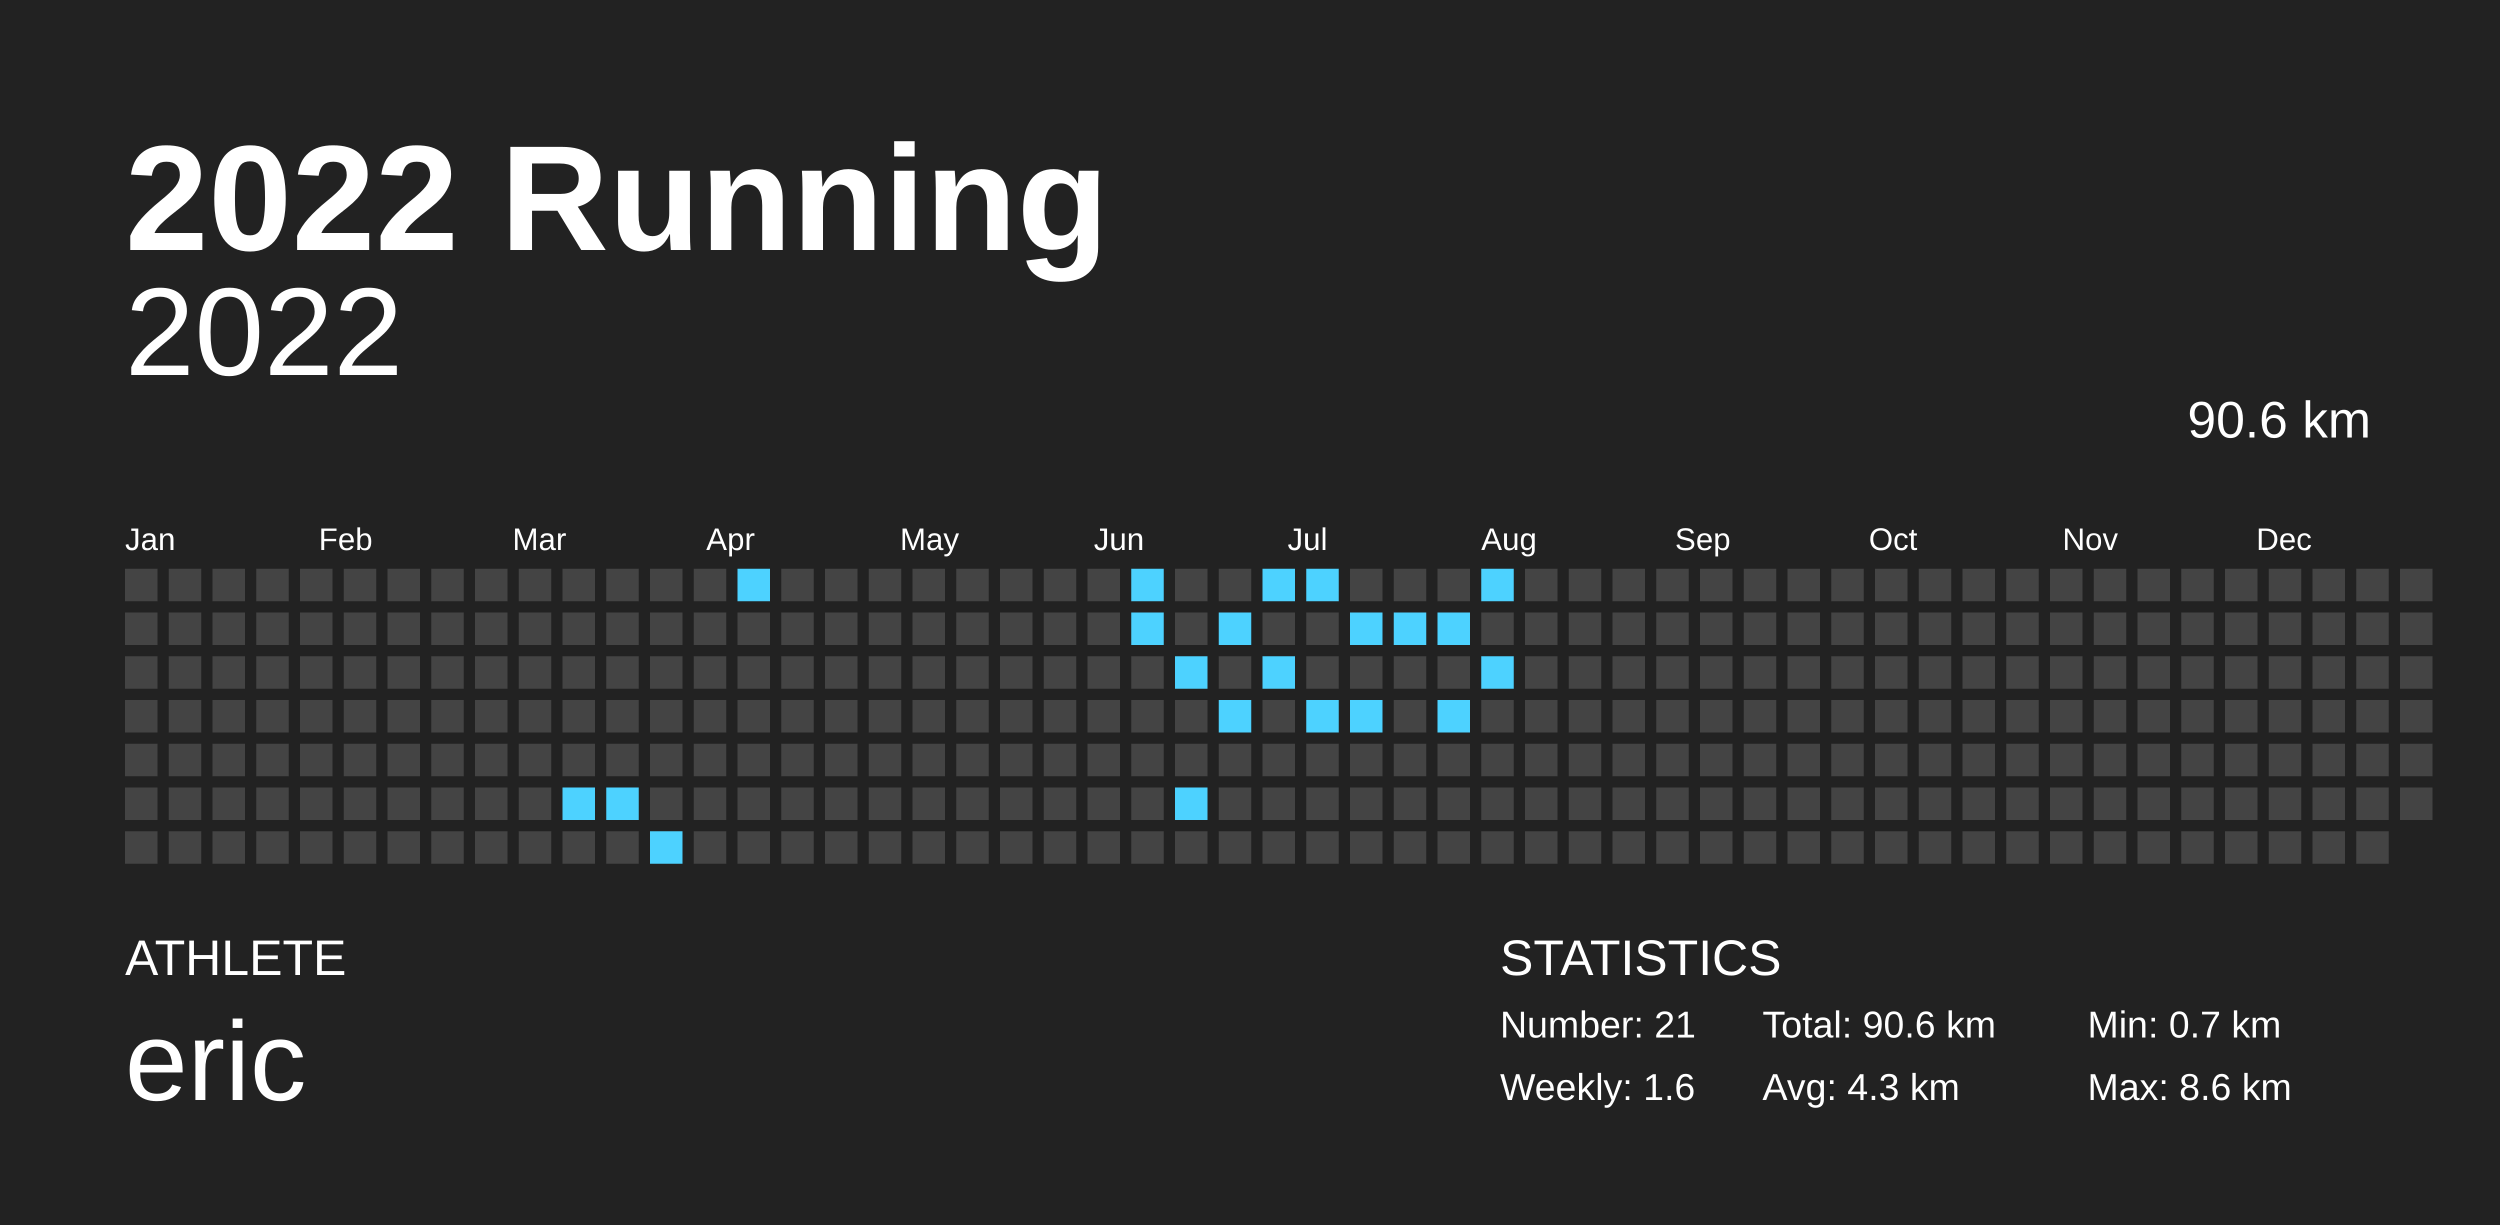
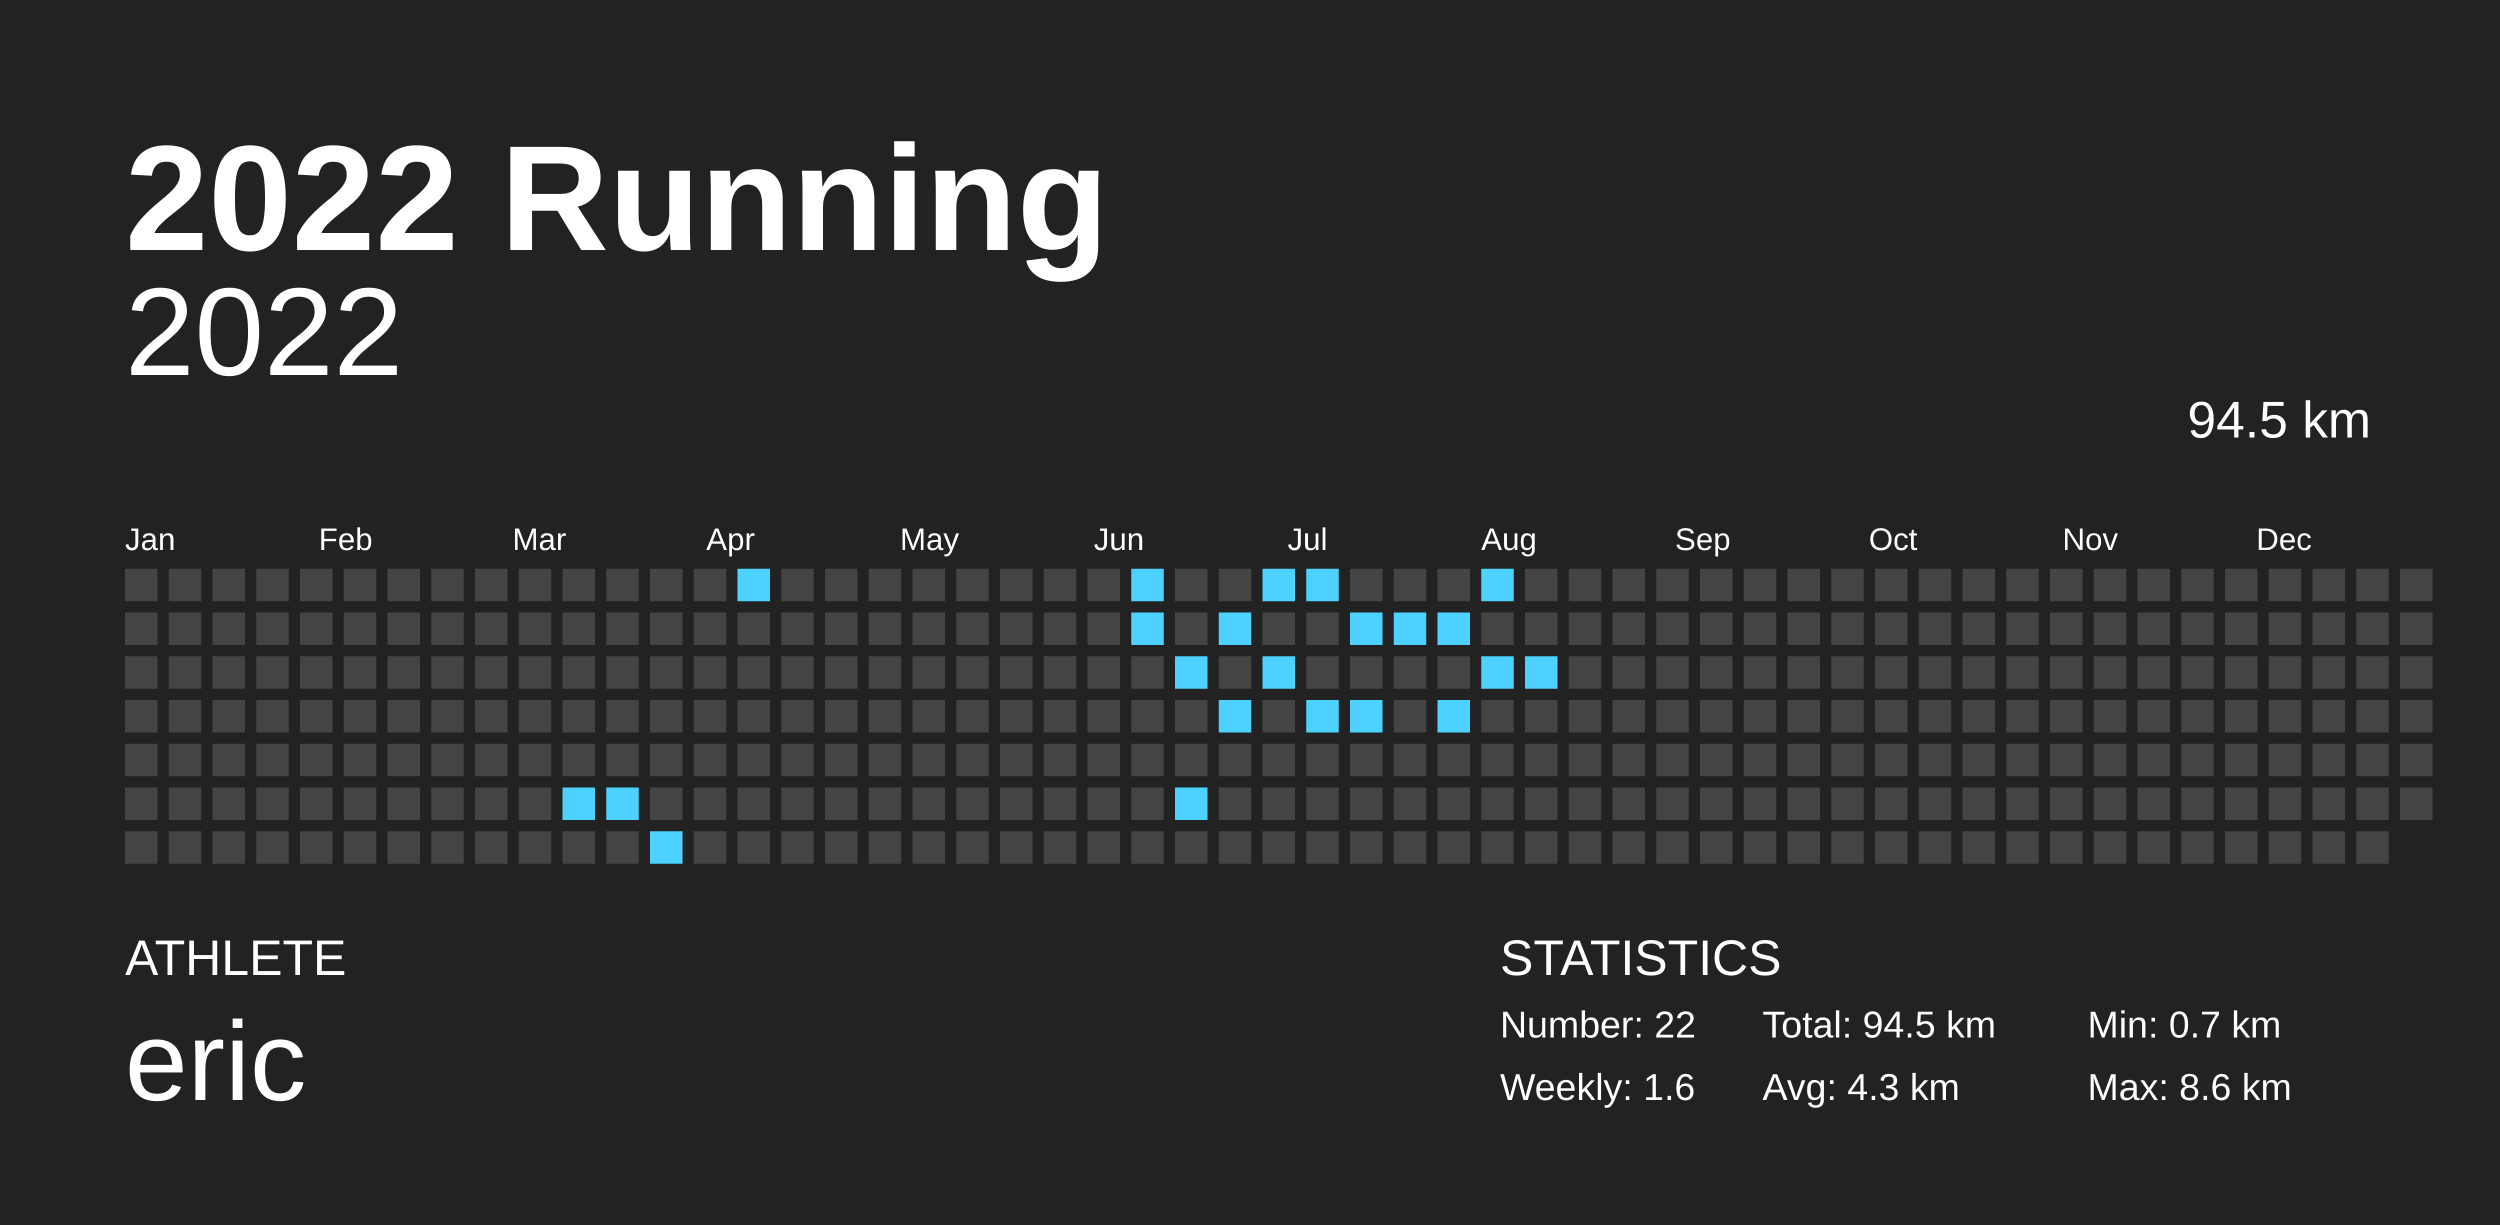
<svg xmlns="http://www.w3.org/2000/svg" baseProfile="full" height="98mm" version="1.1" viewBox="0,0,200,98" width="200mm">
  <defs />
  <rect fill="#222222" height="98" width="200" x="0" y="0" />
  <text fill="#FFFFFF" style="font-size:12px; font-family:Arial; font-weight:bold;" x="10" y="20">2022 Running</text>
  <text fill="#FFFFFF" style="font-size:4px; font-family:Arial" x="10" y="78">ATHLETE</text>
  <text fill="#FFFFFF" style="font-size:9px; font-family:Arial" x="10" y="88">eric</text>
  <text fill="#FFFFFF" style="font-size:4px; font-family:Arial" x="120" y="78">STATISTICS</text>
-   <text fill="#FFFFFF" style="font-size:3px; font-family:Arial" x="120" y="83">Number: 21</text>
+   <text fill="#FFFFFF" style="font-size:3px; font-family:Arial" x="120" y="83">Number: 22</text>
  <text fill="#FFFFFF" style="font-size:3px; font-family:Arial" x="120" y="88">Weekly: 1.6</text>
-   <text fill="#FFFFFF" style="font-size:3px; font-family:Arial" x="141" y="83">Total: 90.6 km</text>
+   <text fill="#FFFFFF" style="font-size:3px; font-family:Arial" x="141" y="83">Total: 94.5 km</text>
  <text fill="#FFFFFF" style="font-size:3px; font-family:Arial" x="141" y="88">Avg: 4.3 km</text>
  <text fill="#FFFFFF" style="font-size:3px; font-family:Arial" x="167" y="83">Min: 0.7 km</text>
  <text fill="#FFFFFF" style="font-size:3px; font-family:Arial" x="167" y="88">Max: 8.6 km</text>
  <text alignment-baseline="hanging" fill="#FFFFFF" style="font-size:10.0px; font-family:Arial;" x="10" y="30">2022</text>
-   <text alignment-baseline="hanging" fill="#FFFFFF" style="font-size:4.125px; font-family:Arial;" x="175" y="35">90.6 km</text>
+   <text alignment-baseline="hanging" fill="#FFFFFF" style="font-size:4.125px; font-family:Arial;" x="175" y="35">94.5 km</text>
  <text fill="#FFFFFF" style="font-size:2.5px; font-family:Arial" x="10.0" y="44">Jan</text>
  <text fill="#FFFFFF" style="font-size:2.5px; font-family:Arial" x="25.5" y="44">Feb</text>
  <text fill="#FFFFFF" style="font-size:2.5px; font-family:Arial" x="41.0" y="44">Mar</text>
  <text fill="#FFFFFF" style="font-size:2.5px; font-family:Arial" x="56.5" y="44">Apr</text>
  <text fill="#FFFFFF" style="font-size:2.5px; font-family:Arial" x="72.0" y="44">May</text>
  <text fill="#FFFFFF" style="font-size:2.5px; font-family:Arial" x="87.5" y="44">Jun</text>
  <text fill="#FFFFFF" style="font-size:2.5px; font-family:Arial" x="103.0" y="44">Jul</text>
  <text fill="#FFFFFF" style="font-size:2.5px; font-family:Arial" x="118.5" y="44">Aug</text>
  <text fill="#FFFFFF" style="font-size:2.5px; font-family:Arial" x="134.0" y="44">Sep</text>
  <text fill="#FFFFFF" style="font-size:2.5px; font-family:Arial" x="149.5" y="44">Oct</text>
  <text fill="#FFFFFF" style="font-size:2.5px; font-family:Arial" x="165.0" y="44">Nov</text>
  <text fill="#FFFFFF" style="font-size:2.5px; font-family:Arial" x="180.5" y="44">Dec</text>
  <rect fill="#444444" height="2.6" width="2.6" x="10.0" y="45.5" />
  <rect fill="#444444" height="2.6" width="2.6" x="10.0" y="49.0" />
  <rect fill="#444444" height="2.6" width="2.6" x="10.0" y="52.5" />
  <rect fill="#444444" height="2.6" width="2.6" x="10.0" y="56.0" />
  <rect fill="#444444" height="2.6" width="2.6" x="10.0" y="59.5" />
  <rect fill="#444444" height="2.6" width="2.6" x="10.0" y="63.0" />
  <rect fill="#444444" height="2.6" width="2.6" x="10.0" y="66.5" />
  <rect fill="#444444" height="2.6" width="2.6" x="13.5" y="45.5" />
  <rect fill="#444444" height="2.6" width="2.6" x="13.5" y="49.0" />
  <rect fill="#444444" height="2.6" width="2.6" x="13.5" y="52.5" />
  <rect fill="#444444" height="2.6" width="2.6" x="13.5" y="56.0" />
  <rect fill="#444444" height="2.6" width="2.6" x="13.5" y="59.5" />
  <rect fill="#444444" height="2.6" width="2.6" x="13.5" y="63.0" />
  <rect fill="#444444" height="2.6" width="2.6" x="13.5" y="66.5" />
  <rect fill="#444444" height="2.6" width="2.6" x="17.0" y="45.5" />
  <rect fill="#444444" height="2.6" width="2.6" x="17.0" y="49.0" />
  <rect fill="#444444" height="2.6" width="2.6" x="17.0" y="52.5" />
  <rect fill="#444444" height="2.6" width="2.6" x="17.0" y="56.0" />
  <rect fill="#444444" height="2.6" width="2.6" x="17.0" y="59.5" />
  <rect fill="#444444" height="2.6" width="2.6" x="17.0" y="63.0" />
  <rect fill="#444444" height="2.6" width="2.6" x="17.0" y="66.5" />
  <rect fill="#444444" height="2.6" width="2.6" x="20.5" y="45.5" />
  <rect fill="#444444" height="2.6" width="2.6" x="20.5" y="49.0" />
  <rect fill="#444444" height="2.6" width="2.6" x="20.5" y="52.5" />
  <rect fill="#444444" height="2.6" width="2.6" x="20.5" y="56.0" />
  <rect fill="#444444" height="2.6" width="2.6" x="20.5" y="59.5" />
  <rect fill="#444444" height="2.6" width="2.6" x="20.5" y="63.0" />
  <rect fill="#444444" height="2.6" width="2.6" x="20.5" y="66.5" />
  <rect fill="#444444" height="2.6" width="2.6" x="24.0" y="45.5" />
  <rect fill="#444444" height="2.6" width="2.6" x="24.0" y="49.0" />
  <rect fill="#444444" height="2.6" width="2.6" x="24.0" y="52.5" />
  <rect fill="#444444" height="2.6" width="2.6" x="24.0" y="56.0" />
  <rect fill="#444444" height="2.6" width="2.6" x="24.0" y="59.5" />
  <rect fill="#444444" height="2.6" width="2.6" x="24.0" y="63.0" />
  <rect fill="#444444" height="2.6" width="2.6" x="24.0" y="66.5" />
  <rect fill="#444444" height="2.6" width="2.6" x="27.5" y="45.5" />
  <rect fill="#444444" height="2.6" width="2.6" x="27.5" y="49.0" />
  <rect fill="#444444" height="2.6" width="2.6" x="27.5" y="52.5" />
  <rect fill="#444444" height="2.6" width="2.6" x="27.5" y="56.0" />
  <rect fill="#444444" height="2.6" width="2.6" x="27.5" y="59.5" />
  <rect fill="#444444" height="2.6" width="2.6" x="27.5" y="63.0" />
  <rect fill="#444444" height="2.6" width="2.6" x="27.5" y="66.5" />
  <rect fill="#444444" height="2.6" width="2.6" x="31.0" y="45.5" />
  <rect fill="#444444" height="2.6" width="2.6" x="31.0" y="49.0" />
  <rect fill="#444444" height="2.6" width="2.6" x="31.0" y="52.5" />
  <rect fill="#444444" height="2.6" width="2.6" x="31.0" y="56.0" />
  <rect fill="#444444" height="2.6" width="2.6" x="31.0" y="59.5" />
  <rect fill="#444444" height="2.6" width="2.6" x="31.0" y="63.0" />
  <rect fill="#444444" height="2.6" width="2.6" x="31.0" y="66.5" />
  <rect fill="#444444" height="2.6" width="2.6" x="34.5" y="45.5" />
  <rect fill="#444444" height="2.6" width="2.6" x="34.5" y="49.0" />
  <rect fill="#444444" height="2.6" width="2.6" x="34.5" y="52.5" />
  <rect fill="#444444" height="2.6" width="2.6" x="34.5" y="56.0" />
  <rect fill="#444444" height="2.6" width="2.6" x="34.5" y="59.5" />
  <rect fill="#444444" height="2.6" width="2.6" x="34.5" y="63.0" />
  <rect fill="#444444" height="2.6" width="2.6" x="34.5" y="66.5" />
  <rect fill="#444444" height="2.6" width="2.6" x="38.0" y="45.5" />
  <rect fill="#444444" height="2.6" width="2.6" x="38.0" y="49.0" />
  <rect fill="#444444" height="2.6" width="2.6" x="38.0" y="52.5" />
  <rect fill="#444444" height="2.6" width="2.6" x="38.0" y="56.0" />
  <rect fill="#444444" height="2.6" width="2.6" x="38.0" y="59.5" />
  <rect fill="#444444" height="2.6" width="2.6" x="38.0" y="63.0" />
  <rect fill="#444444" height="2.6" width="2.6" x="38.0" y="66.5" />
  <rect fill="#444444" height="2.6" width="2.6" x="41.5" y="45.5" />
  <rect fill="#444444" height="2.6" width="2.6" x="41.5" y="49.0" />
  <rect fill="#444444" height="2.6" width="2.6" x="41.5" y="52.5" />
  <rect fill="#444444" height="2.6" width="2.6" x="41.5" y="56.0" />
  <rect fill="#444444" height="2.6" width="2.6" x="41.5" y="59.5" />
  <rect fill="#444444" height="2.6" width="2.6" x="41.5" y="63.0" />
  <rect fill="#444444" height="2.6" width="2.6" x="41.5" y="66.5" />
  <rect fill="#444444" height="2.6" width="2.6" x="45.0" y="45.5" />
  <rect fill="#444444" height="2.6" width="2.6" x="45.0" y="49.0" />
  <rect fill="#444444" height="2.6" width="2.6" x="45.0" y="52.5" />
  <rect fill="#444444" height="2.6" width="2.6" x="45.0" y="56.0" />
  <rect fill="#444444" height="2.6" width="2.6" x="45.0" y="59.5" />
  <rect fill="#4dd2ff" height="2.6" width="2.6" x="45.0" y="63.0" />
  <rect fill="#444444" height="2.6" width="2.6" x="45.0" y="66.5" />
  <rect fill="#444444" height="2.6" width="2.6" x="48.5" y="45.5" />
  <rect fill="#444444" height="2.6" width="2.6" x="48.5" y="49.0" />
  <rect fill="#444444" height="2.6" width="2.6" x="48.5" y="52.5" />
  <rect fill="#444444" height="2.6" width="2.6" x="48.5" y="56.0" />
  <rect fill="#444444" height="2.6" width="2.6" x="48.5" y="59.5" />
  <rect fill="#4dd2ff" height="2.6" width="2.6" x="48.5" y="63.0" />
  <rect fill="#444444" height="2.6" width="2.6" x="48.5" y="66.5" />
  <rect fill="#444444" height="2.6" width="2.6" x="52.0" y="45.5" />
  <rect fill="#444444" height="2.6" width="2.6" x="52.0" y="49.0" />
  <rect fill="#444444" height="2.6" width="2.6" x="52.0" y="52.5" />
  <rect fill="#444444" height="2.6" width="2.6" x="52.0" y="56.0" />
  <rect fill="#444444" height="2.6" width="2.6" x="52.0" y="59.5" />
  <rect fill="#444444" height="2.6" width="2.6" x="52.0" y="63.0" />
  <rect fill="#4dd2ff" height="2.6" width="2.6" x="52.0" y="66.5" />
  <rect fill="#444444" height="2.6" width="2.6" x="55.5" y="45.5" />
  <rect fill="#444444" height="2.6" width="2.6" x="55.5" y="49.0" />
  <rect fill="#444444" height="2.6" width="2.6" x="55.5" y="52.5" />
  <rect fill="#444444" height="2.6" width="2.6" x="55.5" y="56.0" />
  <rect fill="#444444" height="2.6" width="2.6" x="55.5" y="59.5" />
  <rect fill="#444444" height="2.6" width="2.6" x="55.5" y="63.0" />
  <rect fill="#444444" height="2.6" width="2.6" x="55.5" y="66.5" />
  <rect fill="#4dd2ff" height="2.6" width="2.6" x="59.0" y="45.5" />
  <rect fill="#444444" height="2.6" width="2.6" x="59.0" y="49.0" />
  <rect fill="#444444" height="2.6" width="2.6" x="59.0" y="52.5" />
  <rect fill="#444444" height="2.6" width="2.6" x="59.0" y="56.0" />
  <rect fill="#444444" height="2.6" width="2.6" x="59.0" y="59.5" />
  <rect fill="#444444" height="2.6" width="2.6" x="59.0" y="63.0" />
  <rect fill="#444444" height="2.6" width="2.6" x="59.0" y="66.5" />
  <rect fill="#444444" height="2.6" width="2.6" x="62.5" y="45.5" />
  <rect fill="#444444" height="2.6" width="2.6" x="62.5" y="49.0" />
  <rect fill="#444444" height="2.6" width="2.6" x="62.5" y="52.5" />
  <rect fill="#444444" height="2.6" width="2.6" x="62.5" y="56.0" />
  <rect fill="#444444" height="2.6" width="2.6" x="62.5" y="59.5" />
  <rect fill="#444444" height="2.6" width="2.6" x="62.5" y="63.0" />
  <rect fill="#444444" height="2.6" width="2.6" x="62.5" y="66.5" />
  <rect fill="#444444" height="2.6" width="2.6" x="66.0" y="45.5" />
  <rect fill="#444444" height="2.6" width="2.6" x="66.0" y="49.0" />
  <rect fill="#444444" height="2.6" width="2.6" x="66.0" y="52.5" />
  <rect fill="#444444" height="2.6" width="2.6" x="66.0" y="56.0" />
  <rect fill="#444444" height="2.6" width="2.6" x="66.0" y="59.5" />
  <rect fill="#444444" height="2.6" width="2.6" x="66.0" y="63.0" />
  <rect fill="#444444" height="2.6" width="2.6" x="66.0" y="66.5" />
  <rect fill="#444444" height="2.6" width="2.6" x="69.5" y="45.5" />
  <rect fill="#444444" height="2.6" width="2.6" x="69.5" y="49.0" />
  <rect fill="#444444" height="2.6" width="2.6" x="69.5" y="52.5" />
  <rect fill="#444444" height="2.6" width="2.6" x="69.5" y="56.0" />
  <rect fill="#444444" height="2.6" width="2.6" x="69.5" y="59.5" />
  <rect fill="#444444" height="2.6" width="2.6" x="69.5" y="63.0" />
  <rect fill="#444444" height="2.6" width="2.6" x="69.5" y="66.5" />
  <rect fill="#444444" height="2.6" width="2.6" x="73.0" y="45.5" />
  <rect fill="#444444" height="2.6" width="2.6" x="73.0" y="49.0" />
  <rect fill="#444444" height="2.6" width="2.6" x="73.0" y="52.5" />
  <rect fill="#444444" height="2.6" width="2.6" x="73.0" y="56.0" />
  <rect fill="#444444" height="2.6" width="2.6" x="73.0" y="59.5" />
  <rect fill="#444444" height="2.6" width="2.6" x="73.0" y="63.0" />
  <rect fill="#444444" height="2.6" width="2.6" x="73.0" y="66.5" />
  <rect fill="#444444" height="2.6" width="2.6" x="76.5" y="45.5" />
  <rect fill="#444444" height="2.6" width="2.6" x="76.5" y="49.0" />
  <rect fill="#444444" height="2.6" width="2.6" x="76.5" y="52.5" />
  <rect fill="#444444" height="2.6" width="2.6" x="76.5" y="56.0" />
  <rect fill="#444444" height="2.6" width="2.6" x="76.5" y="59.5" />
  <rect fill="#444444" height="2.6" width="2.6" x="76.5" y="63.0" />
  <rect fill="#444444" height="2.6" width="2.6" x="76.5" y="66.5" />
  <rect fill="#444444" height="2.6" width="2.6" x="80.0" y="45.5" />
  <rect fill="#444444" height="2.6" width="2.6" x="80.0" y="49.0" />
  <rect fill="#444444" height="2.6" width="2.6" x="80.0" y="52.5" />
  <rect fill="#444444" height="2.6" width="2.6" x="80.0" y="56.0" />
  <rect fill="#444444" height="2.6" width="2.6" x="80.0" y="59.5" />
  <rect fill="#444444" height="2.6" width="2.6" x="80.0" y="63.0" />
  <rect fill="#444444" height="2.6" width="2.6" x="80.0" y="66.5" />
  <rect fill="#444444" height="2.6" width="2.6" x="83.5" y="45.5" />
  <rect fill="#444444" height="2.6" width="2.6" x="83.5" y="49.0" />
  <rect fill="#444444" height="2.6" width="2.6" x="83.5" y="52.5" />
  <rect fill="#444444" height="2.6" width="2.6" x="83.5" y="56.0" />
  <rect fill="#444444" height="2.6" width="2.6" x="83.5" y="59.5" />
  <rect fill="#444444" height="2.6" width="2.6" x="83.5" y="63.0" />
  <rect fill="#444444" height="2.6" width="2.6" x="83.5" y="66.5" />
  <rect fill="#444444" height="2.6" width="2.6" x="87.0" y="45.5" />
  <rect fill="#444444" height="2.6" width="2.6" x="87.0" y="49.0" />
  <rect fill="#444444" height="2.6" width="2.6" x="87.0" y="52.5" />
  <rect fill="#444444" height="2.6" width="2.6" x="87.0" y="56.0" />
  <rect fill="#444444" height="2.6" width="2.6" x="87.0" y="59.5" />
  <rect fill="#444444" height="2.6" width="2.6" x="87.0" y="63.0" />
  <rect fill="#444444" height="2.6" width="2.6" x="87.0" y="66.5" />
  <rect fill="#4dd2ff" height="2.6" width="2.6" x="90.5" y="45.5" />
  <rect fill="#4dd2ff" height="2.6" width="2.6" x="90.5" y="49.0" />
  <rect fill="#444444" height="2.6" width="2.6" x="90.5" y="52.5" />
  <rect fill="#444444" height="2.6" width="2.6" x="90.5" y="56.0" />
  <rect fill="#444444" height="2.6" width="2.6" x="90.5" y="59.5" />
  <rect fill="#444444" height="2.6" width="2.6" x="90.5" y="63.0" />
  <rect fill="#444444" height="2.6" width="2.6" x="90.5" y="66.5" />
  <rect fill="#444444" height="2.6" width="2.6" x="94.0" y="45.5" />
  <rect fill="#444444" height="2.6" width="2.6" x="94.0" y="49.0" />
  <rect fill="#4dd2ff" height="2.6" width="2.6" x="94.0" y="52.5" />
  <rect fill="#444444" height="2.6" width="2.6" x="94.0" y="56.0" />
  <rect fill="#444444" height="2.6" width="2.6" x="94.0" y="59.5" />
  <rect fill="#4dd2ff" height="2.6" width="2.6" x="94.0" y="63.0" />
  <rect fill="#444444" height="2.6" width="2.6" x="94.0" y="66.5" />
  <rect fill="#444444" height="2.6" width="2.6" x="97.5" y="45.5" />
  <rect fill="#4dd2ff" height="2.6" width="2.6" x="97.5" y="49.0" />
  <rect fill="#444444" height="2.6" width="2.6" x="97.5" y="52.5" />
  <rect fill="#4dd2ff" height="2.6" width="2.6" x="97.5" y="56.0" />
  <rect fill="#444444" height="2.6" width="2.6" x="97.5" y="59.5" />
  <rect fill="#444444" height="2.6" width="2.6" x="97.5" y="63.0" />
  <rect fill="#444444" height="2.6" width="2.6" x="97.5" y="66.5" />
  <rect fill="#4dd2ff" height="2.6" width="2.6" x="101.0" y="45.5" />
  <rect fill="#444444" height="2.6" width="2.6" x="101.0" y="49.0" />
  <rect fill="#4dd2ff" height="2.6" width="2.6" x="101.0" y="52.5" />
  <rect fill="#444444" height="2.6" width="2.6" x="101.0" y="56.0" />
  <rect fill="#444444" height="2.6" width="2.6" x="101.0" y="59.5" />
  <rect fill="#444444" height="2.6" width="2.6" x="101.0" y="63.0" />
  <rect fill="#444444" height="2.6" width="2.6" x="101.0" y="66.5" />
  <rect fill="#4dd2ff" height="2.6" width="2.6" x="104.5" y="45.5" />
  <rect fill="#444444" height="2.6" width="2.6" x="104.5" y="49.0" />
  <rect fill="#444444" height="2.6" width="2.6" x="104.5" y="52.5" />
  <rect fill="#4dd2ff" height="2.6" width="2.6" x="104.5" y="56.0" />
  <rect fill="#444444" height="2.6" width="2.6" x="104.5" y="59.5" />
  <rect fill="#444444" height="2.6" width="2.6" x="104.5" y="63.0" />
  <rect fill="#444444" height="2.6" width="2.6" x="104.5" y="66.5" />
  <rect fill="#444444" height="2.6" width="2.6" x="108.0" y="45.5" />
  <rect fill="#4dd2ff" height="2.6" width="2.6" x="108.0" y="49.0" />
  <rect fill="#444444" height="2.6" width="2.6" x="108.0" y="52.5" />
  <rect fill="#4dd2ff" height="2.6" width="2.6" x="108.0" y="56.0" />
  <rect fill="#444444" height="2.6" width="2.6" x="108.0" y="59.5" />
  <rect fill="#444444" height="2.6" width="2.6" x="108.0" y="63.0" />
  <rect fill="#444444" height="2.6" width="2.6" x="108.0" y="66.5" />
  <rect fill="#444444" height="2.6" width="2.6" x="111.5" y="45.5" />
  <rect fill="#4dd2ff" height="2.6" width="2.6" x="111.5" y="49.0" />
  <rect fill="#444444" height="2.6" width="2.6" x="111.5" y="52.5" />
  <rect fill="#444444" height="2.6" width="2.6" x="111.5" y="56.0" />
  <rect fill="#444444" height="2.6" width="2.6" x="111.5" y="59.5" />
  <rect fill="#444444" height="2.6" width="2.6" x="111.5" y="63.0" />
  <rect fill="#444444" height="2.6" width="2.6" x="111.5" y="66.5" />
  <rect fill="#444444" height="2.6" width="2.6" x="115.0" y="45.5" />
  <rect fill="#4dd2ff" height="2.6" width="2.6" x="115.0" y="49.0" />
  <rect fill="#444444" height="2.6" width="2.6" x="115.0" y="52.5" />
  <rect fill="#4dd2ff" height="2.6" width="2.6" x="115.0" y="56.0" />
  <rect fill="#444444" height="2.6" width="2.6" x="115.0" y="59.5" />
  <rect fill="#444444" height="2.6" width="2.6" x="115.0" y="63.0" />
  <rect fill="#444444" height="2.6" width="2.6" x="115.0" y="66.5" />
  <rect fill="#4dd2ff" height="2.6" width="2.6" x="118.5" y="45.5" />
  <rect fill="#444444" height="2.6" width="2.6" x="118.5" y="49.0" />
  <rect fill="#4dd2ff" height="2.6" width="2.6" x="118.5" y="52.5" />
  <rect fill="#444444" height="2.6" width="2.6" x="118.5" y="56.0" />
  <rect fill="#444444" height="2.6" width="2.6" x="118.5" y="59.5" />
  <rect fill="#444444" height="2.6" width="2.6" x="118.5" y="63.0" />
  <rect fill="#444444" height="2.6" width="2.6" x="118.5" y="66.5" />
  <rect fill="#444444" height="2.6" width="2.6" x="122.0" y="45.5" />
  <rect fill="#444444" height="2.6" width="2.6" x="122.0" y="49.0" />
-   <rect fill="#444444" height="2.6" width="2.6" x="122.0" y="52.5" />
+   <rect fill="#4dd2ff" height="2.6" width="2.6" x="122.0" y="52.5" />
  <rect fill="#444444" height="2.6" width="2.6" x="122.0" y="56.0" />
  <rect fill="#444444" height="2.6" width="2.6" x="122.0" y="59.5" />
  <rect fill="#444444" height="2.6" width="2.6" x="122.0" y="63.0" />
  <rect fill="#444444" height="2.6" width="2.6" x="122.0" y="66.5" />
  <rect fill="#444444" height="2.6" width="2.6" x="125.5" y="45.5" />
  <rect fill="#444444" height="2.6" width="2.6" x="125.5" y="49.0" />
  <rect fill="#444444" height="2.6" width="2.6" x="125.5" y="52.5" />
  <rect fill="#444444" height="2.6" width="2.6" x="125.5" y="56.0" />
  <rect fill="#444444" height="2.6" width="2.6" x="125.5" y="59.5" />
  <rect fill="#444444" height="2.6" width="2.6" x="125.5" y="63.0" />
  <rect fill="#444444" height="2.6" width="2.6" x="125.5" y="66.5" />
  <rect fill="#444444" height="2.6" width="2.6" x="129.0" y="45.5" />
  <rect fill="#444444" height="2.6" width="2.6" x="129.0" y="49.0" />
  <rect fill="#444444" height="2.6" width="2.6" x="129.0" y="52.5" />
  <rect fill="#444444" height="2.6" width="2.6" x="129.0" y="56.0" />
  <rect fill="#444444" height="2.6" width="2.6" x="129.0" y="59.5" />
  <rect fill="#444444" height="2.6" width="2.6" x="129.0" y="63.0" />
  <rect fill="#444444" height="2.6" width="2.6" x="129.0" y="66.5" />
  <rect fill="#444444" height="2.6" width="2.6" x="132.5" y="45.5" />
  <rect fill="#444444" height="2.6" width="2.6" x="132.5" y="49.0" />
  <rect fill="#444444" height="2.6" width="2.6" x="132.5" y="52.5" />
  <rect fill="#444444" height="2.6" width="2.6" x="132.5" y="56.0" />
  <rect fill="#444444" height="2.6" width="2.6" x="132.5" y="59.5" />
  <rect fill="#444444" height="2.6" width="2.6" x="132.5" y="63.0" />
  <rect fill="#444444" height="2.6" width="2.6" x="132.5" y="66.5" />
  <rect fill="#444444" height="2.6" width="2.6" x="136.0" y="45.5" />
  <rect fill="#444444" height="2.6" width="2.6" x="136.0" y="49.0" />
  <rect fill="#444444" height="2.6" width="2.6" x="136.0" y="52.5" />
  <rect fill="#444444" height="2.6" width="2.6" x="136.0" y="56.0" />
  <rect fill="#444444" height="2.6" width="2.6" x="136.0" y="59.5" />
  <rect fill="#444444" height="2.6" width="2.6" x="136.0" y="63.0" />
  <rect fill="#444444" height="2.6" width="2.6" x="136.0" y="66.5" />
  <rect fill="#444444" height="2.6" width="2.6" x="139.5" y="45.5" />
  <rect fill="#444444" height="2.6" width="2.6" x="139.5" y="49.0" />
  <rect fill="#444444" height="2.6" width="2.6" x="139.5" y="52.5" />
  <rect fill="#444444" height="2.6" width="2.6" x="139.5" y="56.0" />
  <rect fill="#444444" height="2.6" width="2.6" x="139.5" y="59.5" />
  <rect fill="#444444" height="2.6" width="2.6" x="139.5" y="63.0" />
  <rect fill="#444444" height="2.6" width="2.6" x="139.5" y="66.5" />
  <rect fill="#444444" height="2.6" width="2.6" x="143.0" y="45.5" />
  <rect fill="#444444" height="2.6" width="2.6" x="143.0" y="49.0" />
  <rect fill="#444444" height="2.6" width="2.6" x="143.0" y="52.5" />
  <rect fill="#444444" height="2.6" width="2.6" x="143.0" y="56.0" />
  <rect fill="#444444" height="2.6" width="2.6" x="143.0" y="59.5" />
  <rect fill="#444444" height="2.6" width="2.6" x="143.0" y="63.0" />
  <rect fill="#444444" height="2.6" width="2.6" x="143.0" y="66.5" />
  <rect fill="#444444" height="2.6" width="2.6" x="146.5" y="45.5" />
  <rect fill="#444444" height="2.6" width="2.6" x="146.5" y="49.0" />
  <rect fill="#444444" height="2.6" width="2.6" x="146.5" y="52.5" />
  <rect fill="#444444" height="2.6" width="2.6" x="146.5" y="56.0" />
  <rect fill="#444444" height="2.6" width="2.6" x="146.5" y="59.5" />
  <rect fill="#444444" height="2.6" width="2.6" x="146.5" y="63.0" />
  <rect fill="#444444" height="2.6" width="2.6" x="146.5" y="66.5" />
  <rect fill="#444444" height="2.6" width="2.6" x="150.0" y="45.5" />
  <rect fill="#444444" height="2.6" width="2.6" x="150.0" y="49.0" />
  <rect fill="#444444" height="2.6" width="2.6" x="150.0" y="52.5" />
  <rect fill="#444444" height="2.6" width="2.6" x="150.0" y="56.0" />
  <rect fill="#444444" height="2.6" width="2.6" x="150.0" y="59.5" />
  <rect fill="#444444" height="2.6" width="2.6" x="150.0" y="63.0" />
  <rect fill="#444444" height="2.6" width="2.6" x="150.0" y="66.5" />
  <rect fill="#444444" height="2.6" width="2.6" x="153.5" y="45.5" />
  <rect fill="#444444" height="2.6" width="2.6" x="153.5" y="49.0" />
  <rect fill="#444444" height="2.6" width="2.6" x="153.5" y="52.5" />
  <rect fill="#444444" height="2.6" width="2.6" x="153.5" y="56.0" />
  <rect fill="#444444" height="2.6" width="2.6" x="153.5" y="59.5" />
  <rect fill="#444444" height="2.6" width="2.6" x="153.5" y="63.0" />
  <rect fill="#444444" height="2.6" width="2.6" x="153.5" y="66.5" />
  <rect fill="#444444" height="2.6" width="2.6" x="157.0" y="45.5" />
  <rect fill="#444444" height="2.6" width="2.6" x="157.0" y="49.0" />
  <rect fill="#444444" height="2.6" width="2.6" x="157.0" y="52.5" />
  <rect fill="#444444" height="2.6" width="2.6" x="157.0" y="56.0" />
  <rect fill="#444444" height="2.6" width="2.6" x="157.0" y="59.5" />
  <rect fill="#444444" height="2.6" width="2.6" x="157.0" y="63.0" />
  <rect fill="#444444" height="2.6" width="2.6" x="157.0" y="66.5" />
  <rect fill="#444444" height="2.6" width="2.6" x="160.5" y="45.5" />
  <rect fill="#444444" height="2.6" width="2.6" x="160.5" y="49.0" />
  <rect fill="#444444" height="2.6" width="2.6" x="160.5" y="52.5" />
  <rect fill="#444444" height="2.6" width="2.6" x="160.5" y="56.0" />
  <rect fill="#444444" height="2.6" width="2.6" x="160.5" y="59.5" />
  <rect fill="#444444" height="2.6" width="2.6" x="160.5" y="63.0" />
  <rect fill="#444444" height="2.6" width="2.6" x="160.5" y="66.5" />
  <rect fill="#444444" height="2.6" width="2.6" x="164.0" y="45.5" />
  <rect fill="#444444" height="2.6" width="2.6" x="164.0" y="49.0" />
  <rect fill="#444444" height="2.6" width="2.6" x="164.0" y="52.5" />
  <rect fill="#444444" height="2.6" width="2.6" x="164.0" y="56.0" />
  <rect fill="#444444" height="2.6" width="2.6" x="164.0" y="59.5" />
  <rect fill="#444444" height="2.6" width="2.6" x="164.0" y="63.0" />
  <rect fill="#444444" height="2.6" width="2.6" x="164.0" y="66.5" />
  <rect fill="#444444" height="2.6" width="2.6" x="167.5" y="45.5" />
  <rect fill="#444444" height="2.6" width="2.6" x="167.5" y="49.0" />
  <rect fill="#444444" height="2.6" width="2.6" x="167.5" y="52.5" />
  <rect fill="#444444" height="2.6" width="2.6" x="167.5" y="56.0" />
  <rect fill="#444444" height="2.6" width="2.6" x="167.5" y="59.5" />
  <rect fill="#444444" height="2.6" width="2.6" x="167.5" y="63.0" />
  <rect fill="#444444" height="2.6" width="2.6" x="167.5" y="66.5" />
  <rect fill="#444444" height="2.6" width="2.6" x="171.0" y="45.5" />
  <rect fill="#444444" height="2.6" width="2.6" x="171.0" y="49.0" />
  <rect fill="#444444" height="2.6" width="2.6" x="171.0" y="52.5" />
  <rect fill="#444444" height="2.6" width="2.6" x="171.0" y="56.0" />
  <rect fill="#444444" height="2.6" width="2.6" x="171.0" y="59.5" />
  <rect fill="#444444" height="2.6" width="2.6" x="171.0" y="63.0" />
  <rect fill="#444444" height="2.6" width="2.6" x="171.0" y="66.5" />
  <rect fill="#444444" height="2.6" width="2.6" x="174.5" y="45.5" />
  <rect fill="#444444" height="2.6" width="2.6" x="174.5" y="49.0" />
  <rect fill="#444444" height="2.6" width="2.6" x="174.5" y="52.5" />
  <rect fill="#444444" height="2.6" width="2.6" x="174.5" y="56.0" />
  <rect fill="#444444" height="2.6" width="2.6" x="174.5" y="59.5" />
  <rect fill="#444444" height="2.6" width="2.6" x="174.5" y="63.0" />
  <rect fill="#444444" height="2.6" width="2.6" x="174.5" y="66.5" />
  <rect fill="#444444" height="2.6" width="2.6" x="178.0" y="45.5" />
  <rect fill="#444444" height="2.6" width="2.6" x="178.0" y="49.0" />
  <rect fill="#444444" height="2.6" width="2.6" x="178.0" y="52.5" />
  <rect fill="#444444" height="2.6" width="2.6" x="178.0" y="56.0" />
  <rect fill="#444444" height="2.6" width="2.6" x="178.0" y="59.5" />
  <rect fill="#444444" height="2.6" width="2.6" x="178.0" y="63.0" />
  <rect fill="#444444" height="2.6" width="2.6" x="178.0" y="66.5" />
  <rect fill="#444444" height="2.6" width="2.6" x="181.5" y="45.5" />
  <rect fill="#444444" height="2.6" width="2.6" x="181.5" y="49.0" />
  <rect fill="#444444" height="2.6" width="2.6" x="181.5" y="52.5" />
  <rect fill="#444444" height="2.6" width="2.6" x="181.5" y="56.0" />
  <rect fill="#444444" height="2.6" width="2.6" x="181.5" y="59.5" />
  <rect fill="#444444" height="2.6" width="2.6" x="181.5" y="63.0" />
  <rect fill="#444444" height="2.6" width="2.6" x="181.5" y="66.5" />
  <rect fill="#444444" height="2.6" width="2.6" x="185.0" y="45.5" />
  <rect fill="#444444" height="2.6" width="2.6" x="185.0" y="49.0" />
  <rect fill="#444444" height="2.6" width="2.6" x="185.0" y="52.5" />
  <rect fill="#444444" height="2.6" width="2.6" x="185.0" y="56.0" />
  <rect fill="#444444" height="2.6" width="2.6" x="185.0" y="59.5" />
  <rect fill="#444444" height="2.6" width="2.6" x="185.0" y="63.0" />
  <rect fill="#444444" height="2.6" width="2.6" x="185.0" y="66.5" />
  <rect fill="#444444" height="2.6" width="2.6" x="188.5" y="45.5" />
  <rect fill="#444444" height="2.6" width="2.6" x="188.5" y="49.0" />
  <rect fill="#444444" height="2.6" width="2.6" x="188.5" y="52.5" />
  <rect fill="#444444" height="2.6" width="2.6" x="188.5" y="56.0" />
  <rect fill="#444444" height="2.6" width="2.6" x="188.5" y="59.5" />
  <rect fill="#444444" height="2.6" width="2.6" x="188.5" y="63.0" />
  <rect fill="#444444" height="2.6" width="2.6" x="188.5" y="66.5" />
  <rect fill="#444444" height="2.6" width="2.6" x="192.0" y="45.5" />
  <rect fill="#444444" height="2.6" width="2.6" x="192.0" y="49.0" />
  <rect fill="#444444" height="2.6" width="2.6" x="192.0" y="52.5" />
  <rect fill="#444444" height="2.6" width="2.6" x="192.0" y="56.0" />
  <rect fill="#444444" height="2.6" width="2.6" x="192.0" y="59.5" />
  <rect fill="#444444" height="2.6" width="2.6" x="192.0" y="63.0" />
</svg>
